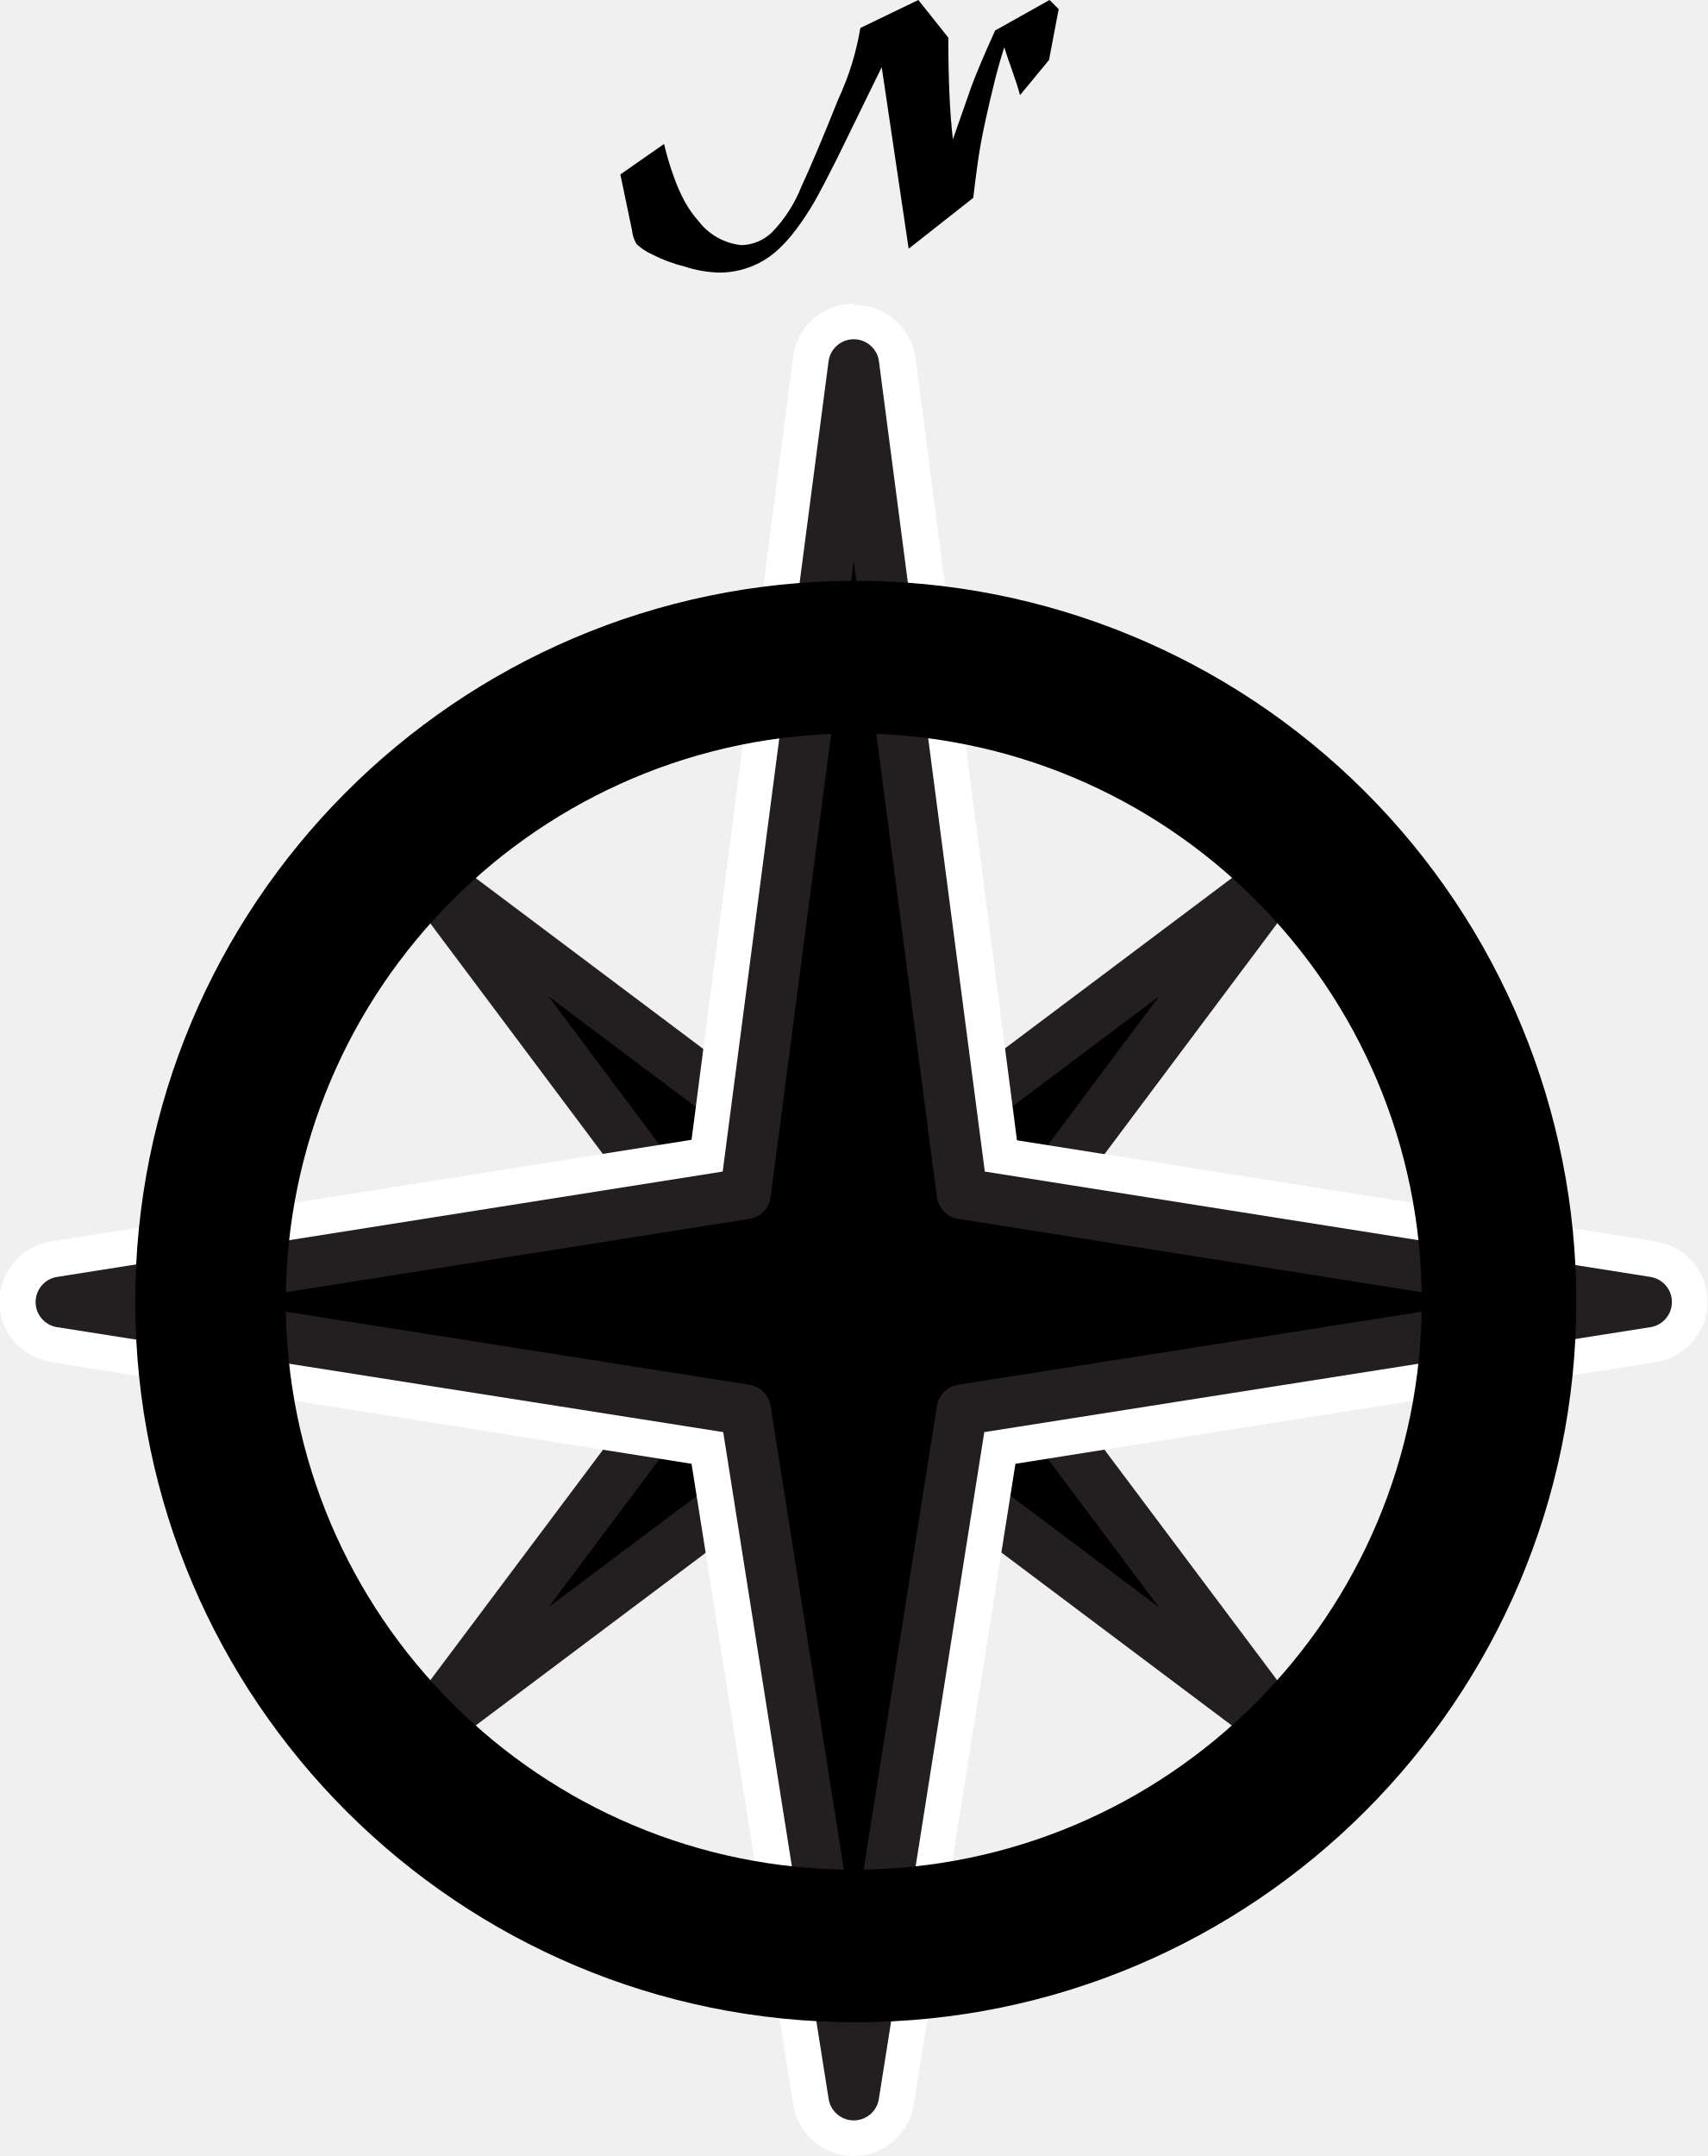
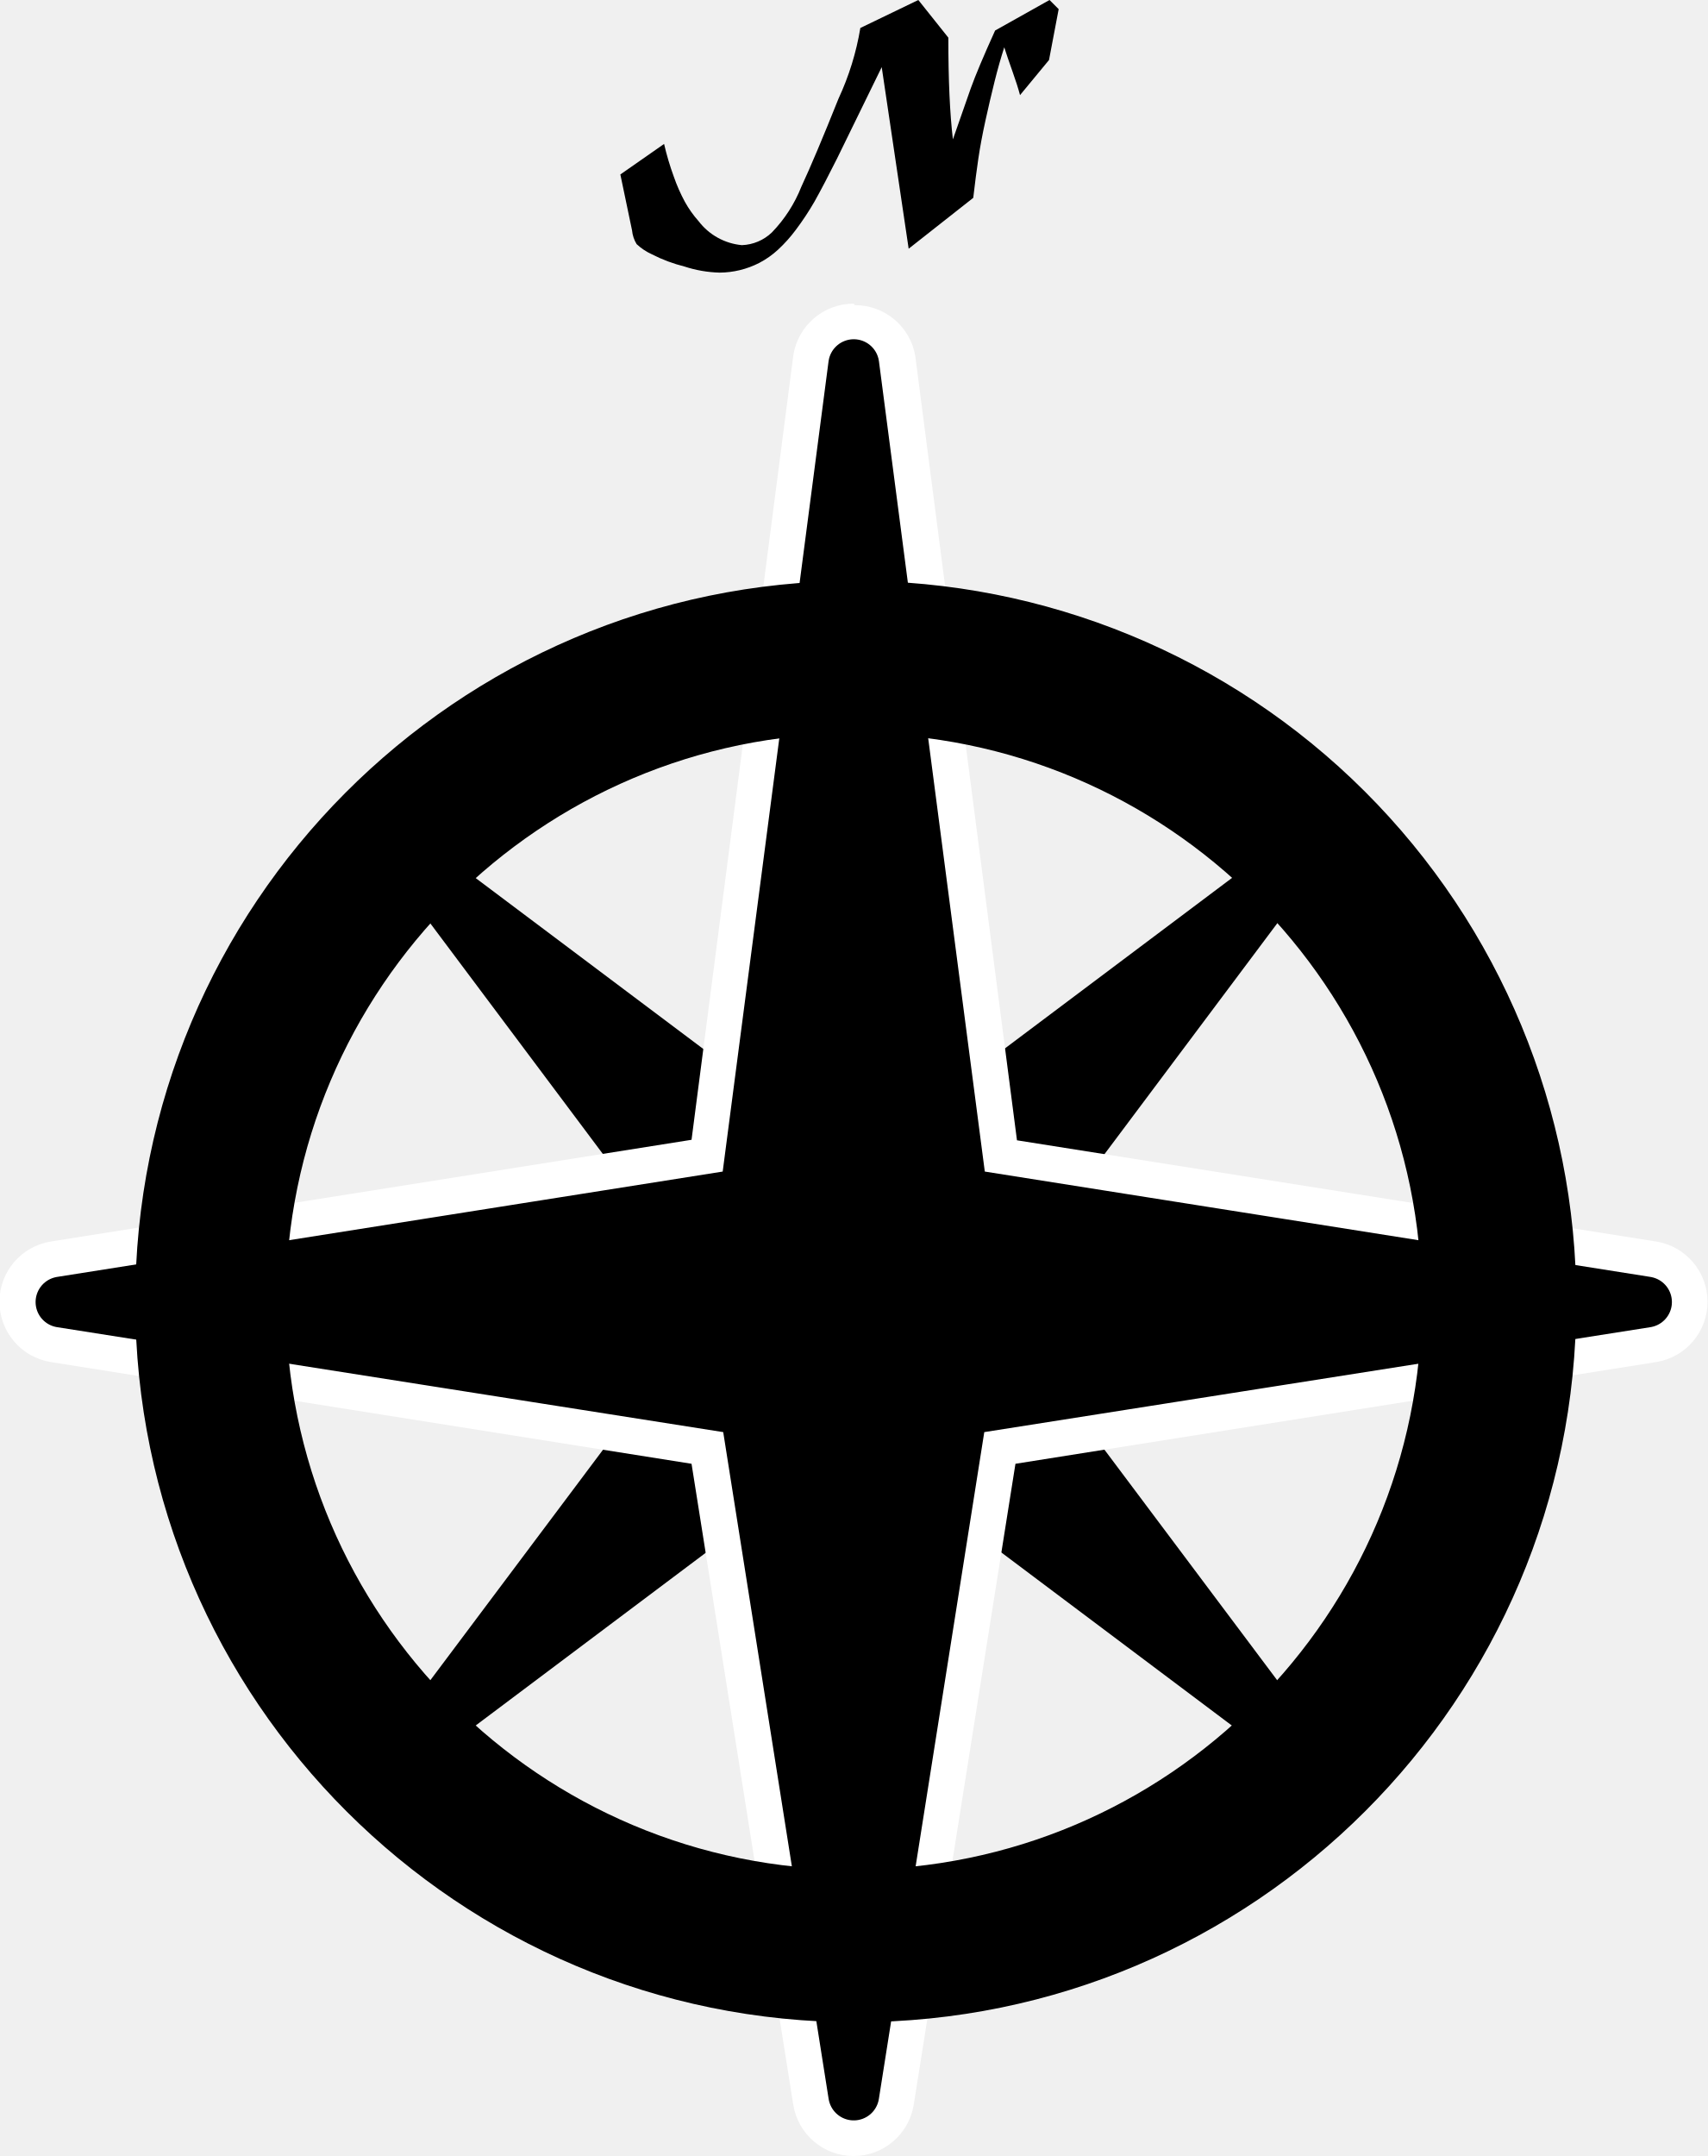
<svg xmlns="http://www.w3.org/2000/svg" viewBox="0 0 33.58 42.39">
-   <polygon points="16.79 27.72 8.29 34.1 14.66 25.6 8.29 17.09 16.79 23.47 25.29 17.09 18.92 25.6 25.29 34.1 16.79 27.72" style="stroke:#231f20;stroke-linecap:round;stroke-linejoin:round" />
+   <polygon points="16.79 27.72 8.29 34.1 14.66 25.6 8.29 17.09 16.79 23.47 25.29 17.09 18.92 25.6 25.29 34.1 16.79 27.72" style="stroke:#000;stroke-linecap:round;stroke-linejoin:round" />
  <path d="M16.79,41.79a.6.6,0,0,1-.59-.51l-2.06-13-13-2.06a.6.6,0,0,1,0-1.19l13-2.06L16.2,7.09a.6.6,0,0,1,1.19,0l2.07,15.85,13,2.06a.6.6,0,0,1,0,1.19l-13,2.06-2.06,13A.6.6,0,0,1,16.79,41.79Z" />
  <path d="M16.79,7.17l2.13,16.3L32.38,25.6,18.92,27.72,16.79,41.19,14.66,27.72,1.2,25.6l13.46-2.13,2.13-16.3m0-1.2A1.2,1.2,0,0,0,15.6,7l-2,15.41L1,24.41a1.2,1.2,0,0,0,0,2.37l12.6,2,2,12.6a1.2,1.2,0,0,0,2.37,0l2-12.6,12.6-2a1.2,1.2,0,0,0,0-2.37L20,22.42,18,7a1.2,1.2,0,0,0-1.19-1Z" style="fill:#fff" />
-   <polygon points="1.2 25.6 14.66 23.47 16.79 7.17 18.92 23.47 32.38 25.6 18.92 27.72 16.79 41.19 14.66 27.72 1.2 25.6" style="fill:none;stroke:#231f20;stroke-linecap:round;stroke-linejoin:round" />
+   <polygon points="1.2 25.6 14.66 23.47 16.79 7.17 18.92 23.47 32.38 25.6 18.92 27.72 16.79 41.19 14.66 27.72 1.2 25.6" style="fill:none;stroke:#000;stroke-linecap:round;stroke-linejoin:round" />
  <path d="M16.79,14.42A11.17,11.17,0,1,1,5.62,25.6,11.19,11.19,0,0,1,16.79,14.42m0-3A14.17,14.17,0,1,0,31,25.6,14.17,14.17,0,0,0,16.79,11.42Z" />
  <path d="M19.57.6,20.64,0l.18.18-.19,1-.57.69q-.05-.19-.15-.47T19.75.93q-.1.31-.19.67t-.18.77q-.09.41-.14.75t-.1.77l-1.27,1-.53-3.57-.88,1.8q-.25.5-.44.84a5.48,5.48,0,0,1-.37.56,2.84,2.84,0,0,1-.35.39,1.7,1.7,0,0,1-.37.26,1.73,1.73,0,0,1-.78.19,2.42,2.42,0,0,1-.69-.12A3,3,0,0,1,12.82,5a1.12,1.12,0,0,1-.3-.2.63.63,0,0,1-.09-.27L12.2,3.43l.86-.6a5.36,5.36,0,0,0,.19.64,3.33,3.33,0,0,0,.22.5,2.09,2.09,0,0,0,.27.38,1.21,1.21,0,0,0,.85.47.9.9,0,0,0,.59-.25,2.74,2.74,0,0,0,.58-.9q.27-.58.73-1.73A5.39,5.39,0,0,0,16.92.55a.31.31,0,0,0,0,0L18.06,0l.59.74q0,1.25.09,2l.35-1Q19.23,1.35,19.57.6Z" />
</svg>
